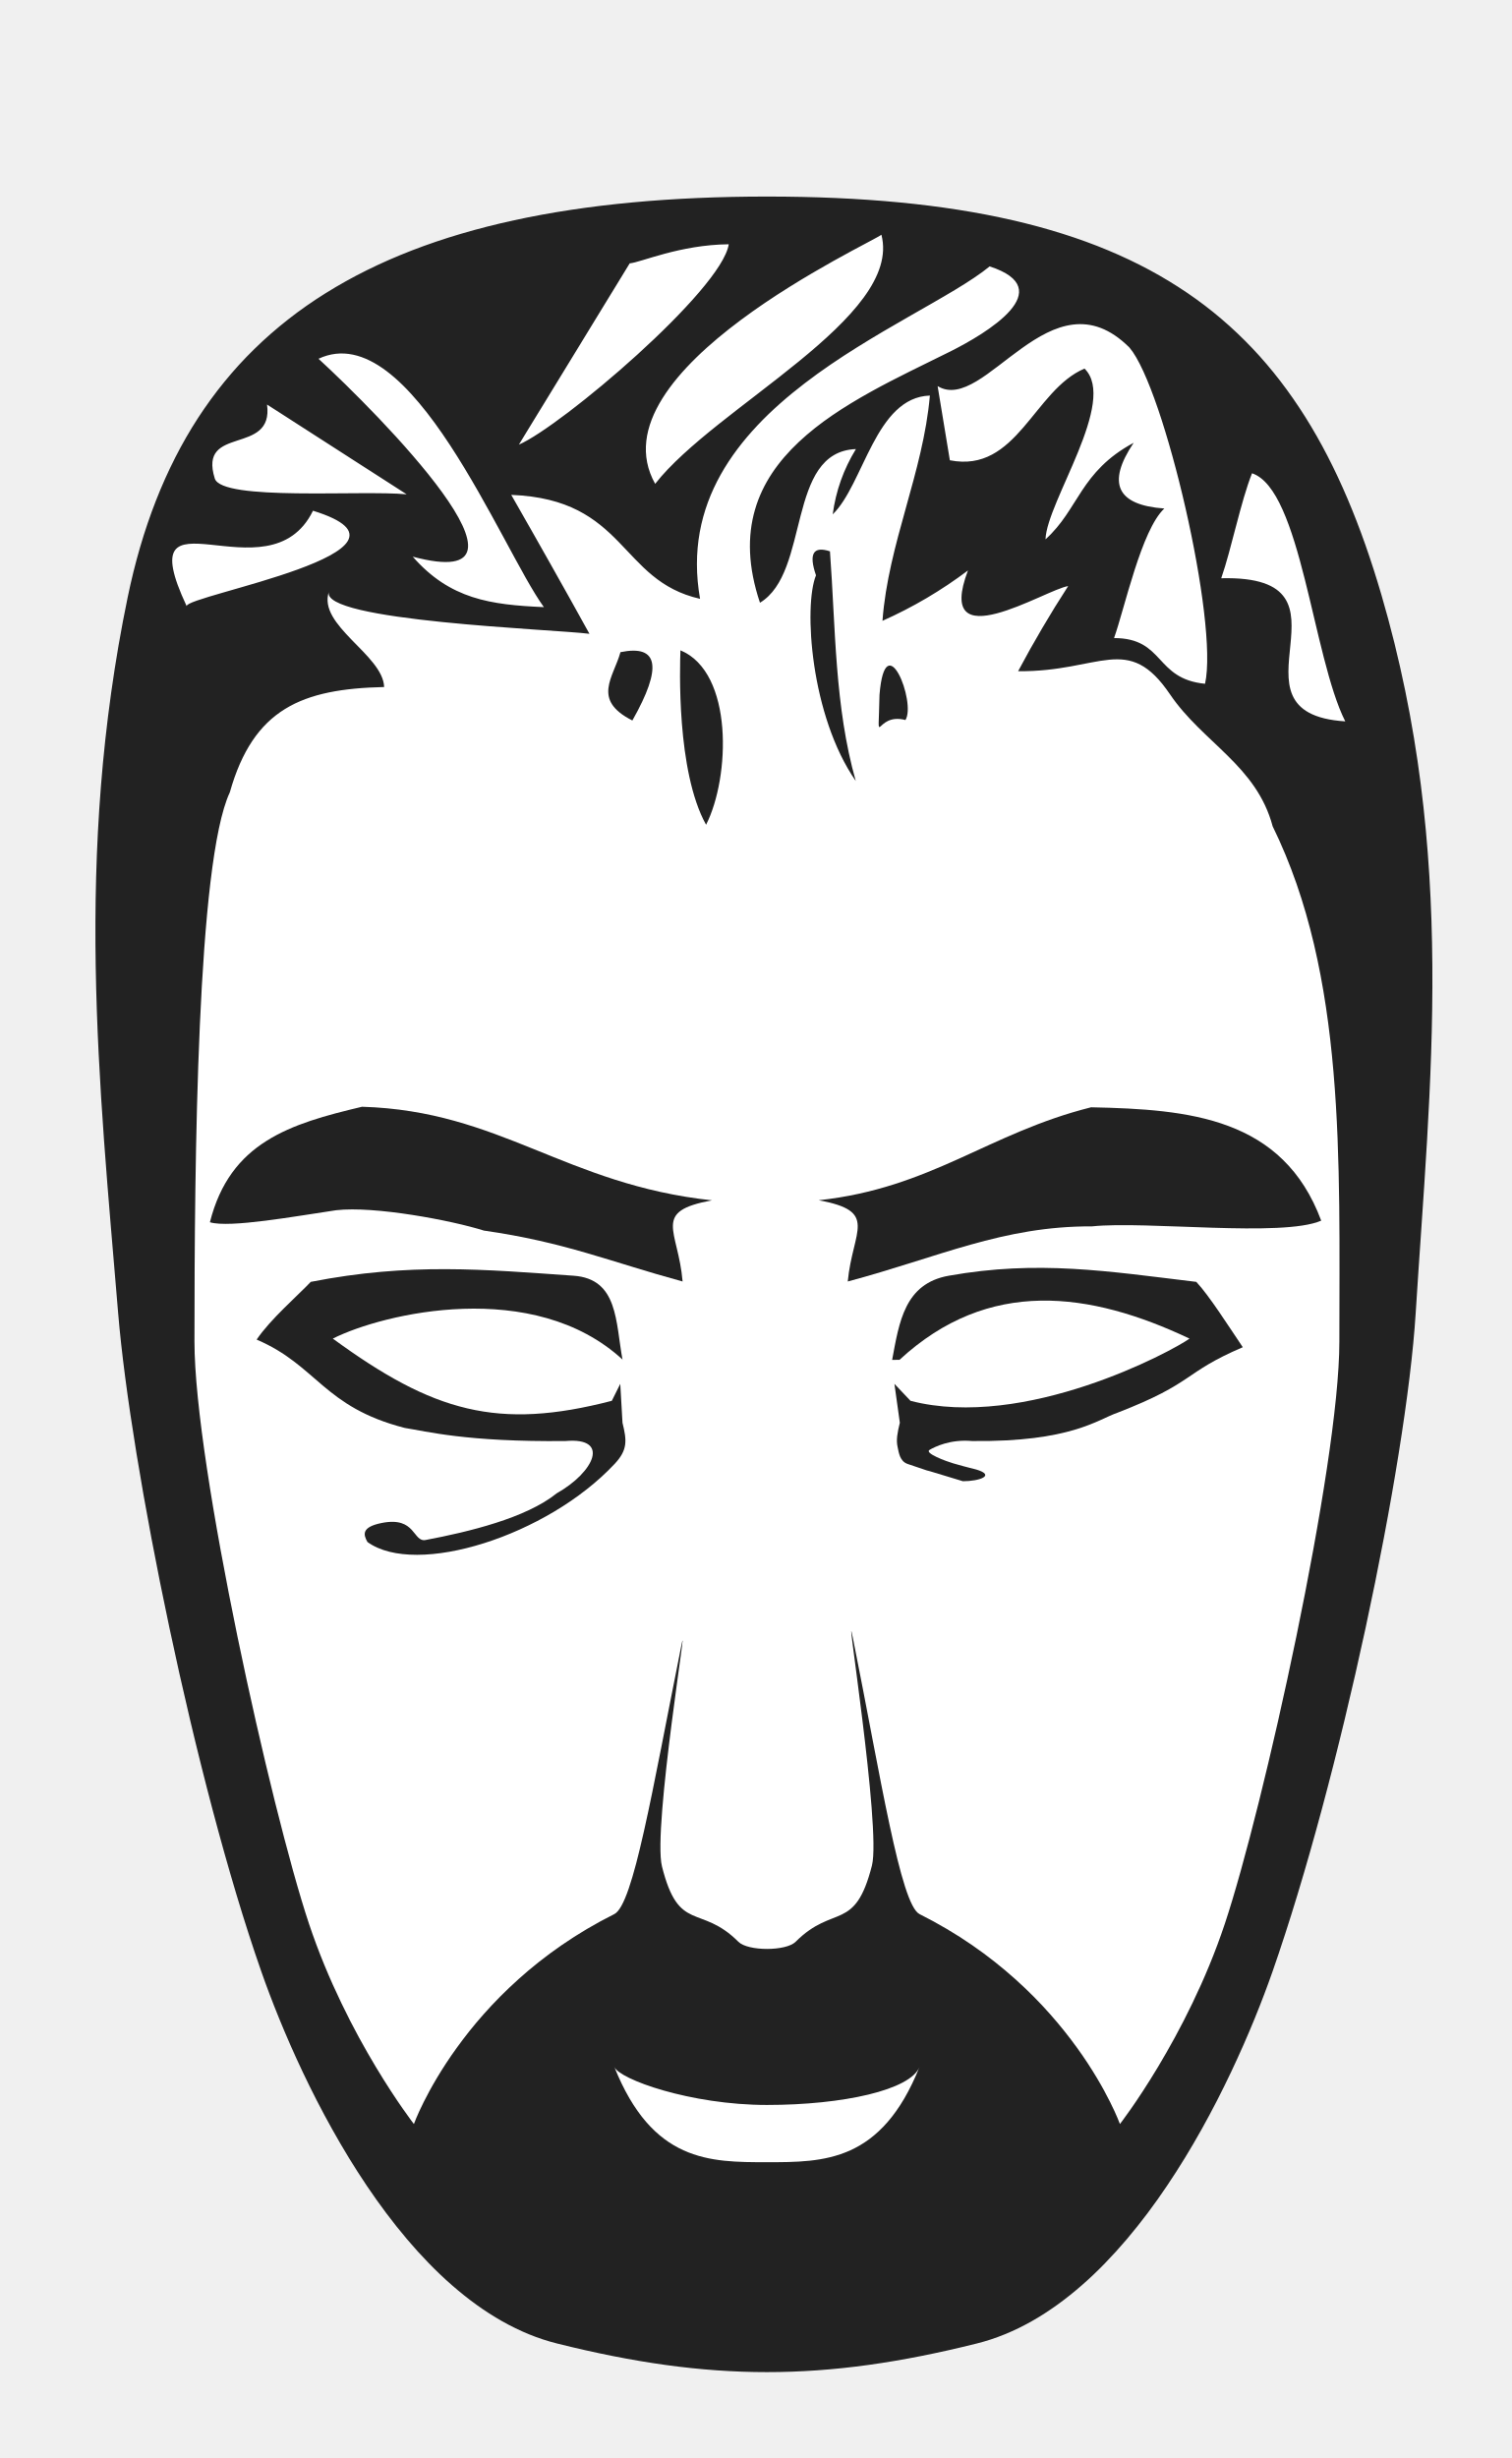
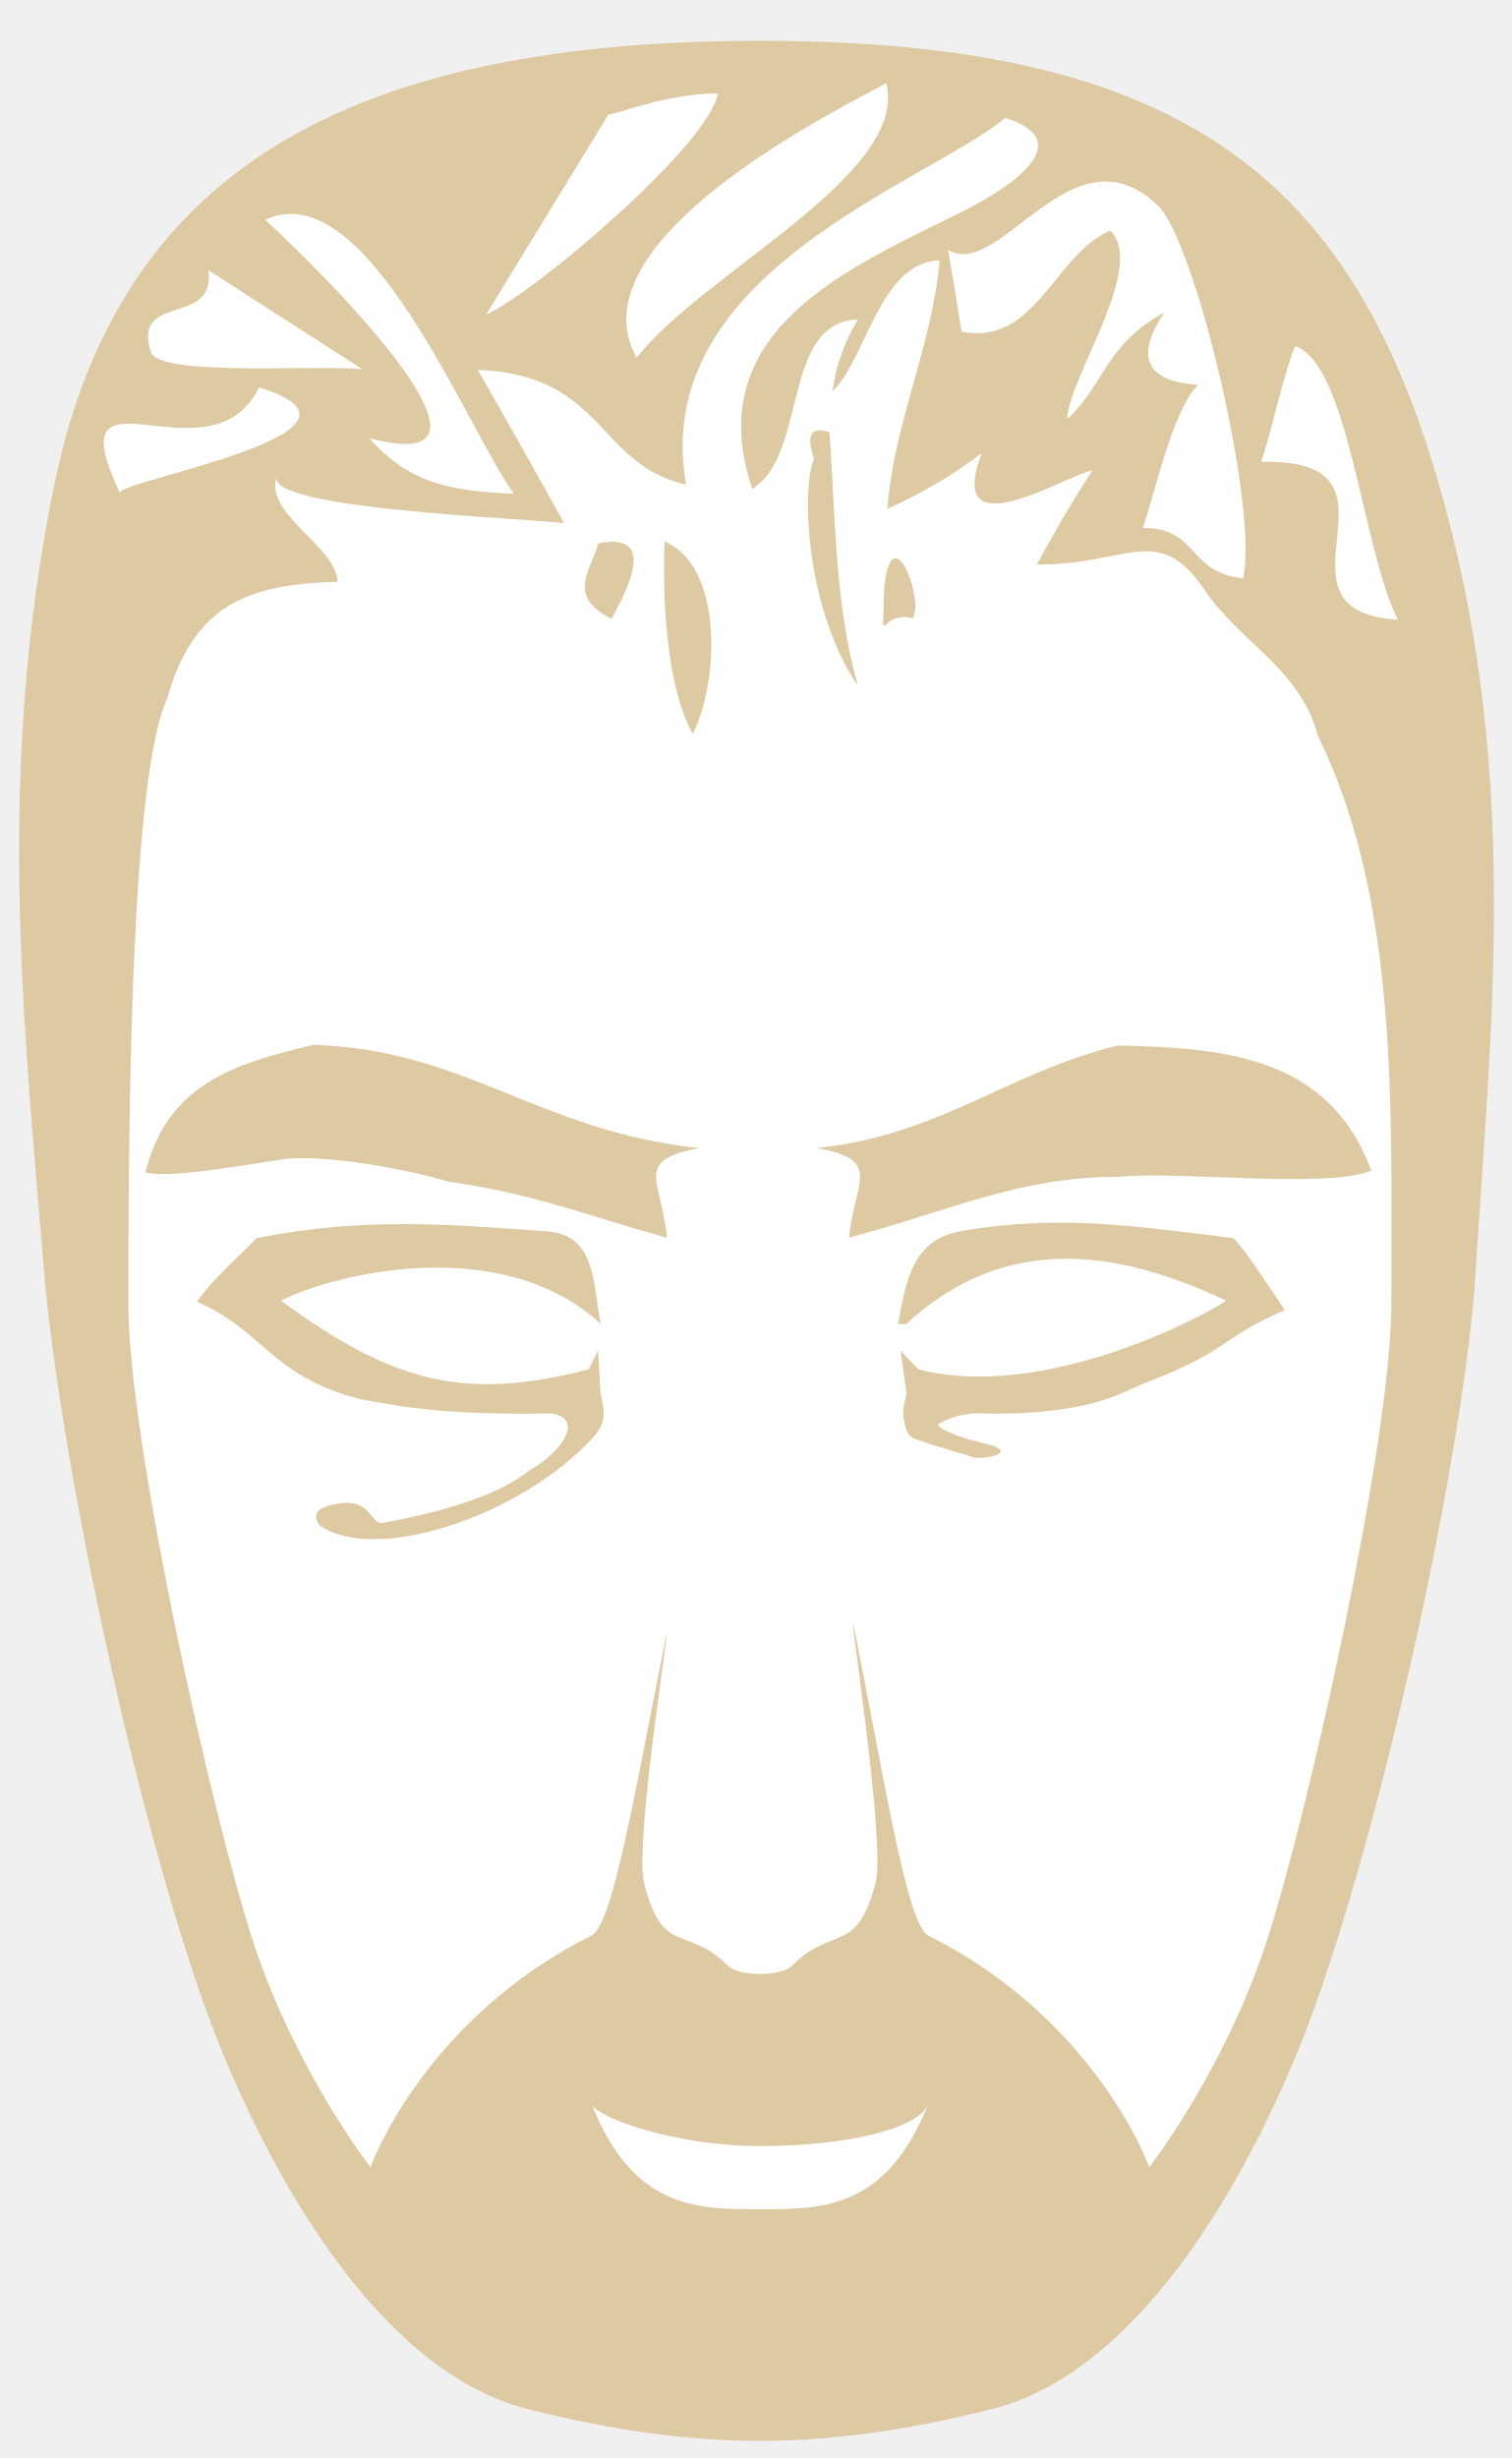
- <svg xmlns="http://www.w3.org/2000/svg" xmlns:xlink="http://www.w3.org/1999/xlink" version="1.1" x="0px" y="0px" width="198px" height="322px" viewBox="0 0 198 322" style="enable-background:new 0 0 198 322;" xml:space="preserve">
+ <svg xmlns="http://www.w3.org/2000/svg" xmlns:xlink="http://www.w3.org/1999/xlink" version="1.1" viewBox="0 0 990 1610" class="face-img face-img-svg">
  <defs>
+     <radialGradient cx="0.5" cy="0.5" r="0.5" id="svg-grdnt" gradientUnits="userSpaceOnUse">
+       <stop style="stop-color:#D5BE91;stop-opacity:1" offset="0" />
+       <stop style="stop-color:#DECAA2;stop-opacity:1" offset="1" />
+     </radialGradient>
    <style type="text/css">
- 	
- 		#backface{
- 			fill:#fff;
- 			/*stroke:#010101;stroke-width:0.094;stroke-miterlimit:10.43;*/
- 		}
- 		#face-base{
- 			fill: #222; /*#222;*/
- 		}
- 		#eye-right {
- 			-webkit-transform-style:preserve-3d;
- 		}
- 	
- 	</style>
+     
+       #backface{
+         fill: #fff;
+       }
+       #face-base {
+         fill: url('#svg-grdnt');
+       }
+     
+     </style>
  </defs>
-   <g id="backface">
-     <polygon points="20,74.5 25,59.5 32.5,49.5 58.75,34.5 85,28.25 118.75,28.25 151.25,39.5 170,59.5 180,90.75    181.25,193.25 156.25,275.75 101.25,305.75 51.25,287 23.75,212  " />
-   </g>
-   <g id="face-base">
-     <g id="face">
-       <g>
+   <g id="head" transform="matrix(5.515854,0,0,5.515854,-56.44837,-115.3015)">
+     <g id="backface">
+       <polygon points="151.25,39.5 170,59.5 180,90.75 181.25,193.25 156.25,275.75 101.25,305.75 51.25,287 23.75,212 20,74.5 25,59.5 32.5,49.5 58.75,34.5 85,28.25 118.75,28.25 " />
+     </g>
+     <g id="face-base">
+       <g id="face">
        <g>
-           <path d="M100.478,25.75c50,0,70,16.25,80.5,52.15     c9.938,33.976,6.378,64.055,4.5,94.1c-1.25,20-10,61.25-18.75,86.25     c-5.224,14.924-18.75,43.75-38.75,48.75s-35,5-55,0s-33.527-33.826-38.75-48.75     c-8.75-25-17.086-66.28-18.75-86.25c-2.5-30-5.755-59.893,1.25-93.75     C24.228,42,50.478,25.75,100.478,25.75z M85.836,63.385     C93.728,53.27,118.295,41.579,115.478,30.75     C114.204,31.82,77.546,48.566,85.836,63.385z M67.978,58.25     c5.589-2.423,26.575-20.219,27.5-26.25C89.039,32.065,83.959,34.384,82.5,34.5      M96.739,254.375c1.25,1.25,6.25,1.25,7.5,0c5-5,7.76-1.18,10-10     c1.238-4.875-3.762-36.125-2.512-29.875c3.668,18.341,6.25,35,8.75,36.25c20,10,26.25,27.5,26.25,27.5     s8.75-11.25,13.75-26.25s15-60,15-76.25c0-23.75,0.853-47.976-8.74-67.5     c-2.122-7.975-9.156-10.967-13.429-17.266c-5.556-8.192-9.094-2.949-19.921-3.055     c2.027-3.81,4.214-7.526,6.56-11.15c-2.957,0.437-17.612,9.789-13.13-2.05     c-3.482,2.626-7.216,4.826-11.2,6.6     c0.752-10.126,5.333-19.402,6.21-29.51     c-7.135,0.227-8.671,11.642-12.729,15.56c0.41-3.065,1.424-5.915,3.04-8.55     c-9.161,0.35-5.952,16.147-12.57,20.13     c-6.356-18.89,11.65-26.308,24.764-32.83     c5.051-2.512,14.509-8.247,5.327-11.23     c-9.59,7.831-42.381,18.49-37.94,43.55     c-10.625-2.393-9.657-13.037-24.74-13.62c3.462,6.041,6.878,12.107,10.25,18.2     c-4.579-0.596-35.492-1.666-34.127-5.548C41.543,81.911,50.185,85.77,50.328,90     c-10.771,0.243-17.111,2.83-20.22,13.8C25.817,112.972,25.478,152,25.478,175.75     c0,16.25,10,61.25,15,76.25s13.75,26.25,13.75,26.25s6.25-17.5,26.25-27.5c2.5-1.25,4.971-16.107,8.75-35     c1.25-6.25-3.75,23.75-2.5,28.75C88.935,253.328,91.739,249.375,96.739,254.375z M124.446,60.295     c8.79,1.736,11.001-9.199,17.64-12.01     c4.39,4.267-4.943,17.42-5.11,22.37c4.379-3.938,4.511-8.86,11.551-12.65     c-3.556,5.298-2.216,8.168,4.02,8.61c-3.011,2.782-5.207,13.106-6.59,16.97     c6.655,0.013,5.296,5.342,11.92,5.99c1.804-8.021-5.325-38.672-9.898-44.04     c-10.288-10.271-18.947,8.823-25.136,5.046 M54.076,72.925     c4.894,5.575,10.161,6.301,17.18,6.61C65.697,71.887,53.808,41.347,41.728,47     C49.45,54.083,73.146,78.003,54.076,72.925z M34.986,52.995     c0.917,6.78-9.068,2.593-6.846,9.692c0.934,2.983,19.246,1.498,25.136,2.068     L34.986,52.995z M41.006,66.905c-5.798,11.897-24.369-4.188-16.55,12.5     C24.264,77.989,58.001,72.149,41.006,66.905 M160,75.75     c19.31-0.461-0.578,17.691,16.25,18.75c-4.255-8.399-5.796-30.354-12.215-32.5     C162.537,65.757,161.356,71.863,160,75.75z M80.478,270.75c5,12.5,12.5,12.5,20,12.5s15,0,20-12.5     c-1.175,3.032-10,5-20,5S81.088,272.38,80.478,270.75z" />
+           <g>
+             <path d="m 100.478,25.75 c 50,0 70,16.25 80.5,52.15 9.938,33.976 6.378,64.055 4.5,94.1 -1.25,20 -10,61.25 -18.75,86.25 -5.224,14.924 -18.75,43.75 -38.75,48.75 -20,5 -35,5 -55,0 -20,-5 -33.527,-33.826 -38.75,-48.75 -8.75,-25 -17.086,-66.28 -18.75,-86.25 -2.5,-30 -5.755,-59.893 1.25,-93.75 7.5,-36.25 33.75,-52.5 83.75,-52.5 z M 85.836,63.385 C 93.728,53.27 118.295,41.579 115.478,30.75 114.204,31.82 77.546,48.566 85.836,63.385 z M 67.978,58.25 C 73.566,55.827 94.553,38.031 95.478,32 89.039,32.065 83.959,34.384 82.5,34.5 m 14.239,219.875 c 1.25,1.25 6.25,1.25 7.5,0 5,-5 7.76,-1.18 10,-10 1.238,-4.875 -3.762,-36.125 -2.512,-29.875 3.668,18.341 6.25,35 8.75,36.25 20,10 26.25,27.5 26.25,27.5 0,0 8.75,-11.25 13.75,-26.25 5,-15 15,-60 15,-76.25 0,-23.75 0.853,-47.976 -8.74,-67.5 -2.122,-7.975 -9.156,-10.967 -13.429,-17.266 -5.556,-8.192 -9.094,-2.949 -19.921,-3.055 2.027,-3.81 4.214,-7.526 6.56,-11.15 -2.957,0.437 -17.612,9.789 -13.13,-2.05 -3.482,2.626 -7.216,4.826 -11.2,6.6 0.752,-10.126 5.333,-19.402 6.21,-29.51 -7.135,0.227 -8.671,11.642 -12.729,15.56 0.41,-3.065 1.424,-5.915 3.04,-8.55 -9.161,0.35 -5.952,16.147 -12.57,20.13 -6.356,-18.89 11.65,-26.308 24.764,-32.83 5.051,-2.512 14.509,-8.247 5.327,-11.23 -9.59,7.831 -42.381,18.49 -37.94,43.55 -10.625,-2.393 -9.657,-13.037 -24.74,-13.62 3.462,6.041 6.878,12.107 10.25,18.2 C 72.648,82.434 41.735,81.364 43.101,77.482 41.543,81.911 50.185,85.77 50.328,90 39.556,90.243 33.216,92.83 30.107,103.8 25.817,112.972 25.478,152 25.478,175.75 c 0,16.25 10,61.25 15,76.25 5,15 13.75,26.25 13.75,26.25 0,0 6.25,-17.5 26.25,-27.5 2.5,-1.25 4.971,-16.107 8.75,-35 1.25,-6.25 -3.75,23.75 -2.5,28.75 2.207,8.828 5.012,4.875 10.012,9.875 z M 124.446,60.295 c 8.79,1.736 11.001,-9.199 17.64,-12.01 4.39,4.267 -4.943,17.42 -5.11,22.37 4.379,-3.938 4.511,-8.86 11.551,-12.65 -3.556,5.298 -2.216,8.168 4.02,8.61 -3.011,2.782 -5.207,13.106 -6.59,16.97 6.655,0.013 5.296,5.342 11.92,5.99 1.804,-8.021 -5.325,-38.672 -9.898,-44.04 C 137.689,35.264 129.03,54.358 122.842,50.581 M 54.076,72.925 c 4.894,5.575 10.161,6.301 17.18,6.61 C 65.697,71.887 53.808,41.347 41.728,47 49.45,54.083 73.146,78.003 54.076,72.925 z M 34.986,52.995 c 0.917,6.78 -9.068,2.593 -6.846,9.692 0.934,2.983 19.246,1.498 25.136,2.068 L 34.986,52.995 z m 6.02,13.91 c -5.798,11.897 -24.369,-4.188 -16.55,12.5 -0.192,-1.416 33.545,-7.256 16.55,-12.5 M 160,75.75 C 179.31,75.289 159.422,93.441 176.25,94.5 171.995,86.101 170.454,64.146 164.035,62 162.537,65.757 161.356,71.863 160,75.75 z m -79.522,195 c 5,12.5 12.5,12.5 20,12.5 7.5,0 15,0 20,-12.5 -1.175,3.032 -10,5 -20,5 -10,0 -19.39,-3.37 -20,-5 z" />
+           </g>
+           <path d="m 106.908,75.365 c -0.976,-2.817 -0.365,-3.864 1.83,-3.14 0.745,10.05 0.6,20.298 3.38,30.09 -5.916,-8.512 -6.862,-22.915 -5.21,-26.95 z" />
+           <path d="m 81.288,85.435 c 5.008,-1.024 5.528,1.959 1.56,8.95 -5.367,-2.707 -2.46,-5.659 -1.56,-8.95 0.927,-0.02 -0.29,1.06 0,0 z" />
+           <path d="m 89.148,85.195 c 6.979,2.884 6.521,16.619 3.36,22.85 -3.909,-7.018 -3.43,-20.79 -3.36,-22.85 z" />
+           <path d="m 118.628,94.325 c -4.105,-1.093 -3.547,4.486 -3.399,-3.31 0.76,-9.324 4.839,1.03 3.399,3.31 z" />
        </g>
-         <path d="M106.908,75.365c-0.976-2.817-0.365-3.864,1.83-3.14    c0.745,10.05,0.6,20.298,3.38,30.09    C106.202,93.803,105.256,79.4,106.908,75.365z" />
-         <path d="M81.288,85.435c5.008-1.024,5.528,1.959,1.56,8.95    C77.481,91.678,80.388,88.726,81.288,85.435    C82.215,85.415,80.998,86.495,81.288,85.435z" />
-         <path d="M89.148,85.195c6.979,2.884,6.521,16.619,3.36,22.85    C88.599,101.027,89.078,87.255,89.148,85.195z" />
-         <path d="M118.628,94.325c-4.105-1.093-3.547,4.486-3.399-3.31    C115.988,81.691,120.067,92.045,118.628,94.325z" />
      </g>
-     </g>
-     <g id="eyebrow-right">
-       <path d="M142.948,145.055c12.896,0.267,25.124,1.355,30.15,14.85   c-5.127,2.218-22.87,0.005-30.041,0.75c-11.659-0.055-20.093,4.052-31.989,7.22   c0.645-6.762,4.104-9.195-3.811-10.64   C122.031,155.636,129.415,148.46,142.948,145.055z" />
-     </g>
-     <g id="eyebrow-left">
-       <path d="M47.43,144.985c18.164,0.538,26.64,10.203,45.86,12.26   c-7.966,1.454-4.424,3.82-3.86,10.63c-9.593-2.613-15.388-5.146-26.035-6.667   c-4.233-1.343-14.365-3.25-19.365-2.667c-5.228,0.77-13.963,2.361-16.53,1.574   C30.149,149.627,37.977,147.229,47.43,144.985z" />
-     </g>
-     <g id="eye-right">
-       <g>
-         <path id="eye-right-path" d="M116.884,178.152 M116.884,178.152    c0.923-4.969,1.628-10.004,7.419-11.033c11.686-2.077,20.798-0.592,32.431,0.807    c1.648,1.754,4.293,5.891,6.09,8.561c-7.951,3.408-6.164,4.598-16.396,8.574    c-2.638,0.905-6.1,3.854-19.074,3.715c-2.871-0.256-4.856,0.754-5.562,1.154    c-0.741,0.421,2.171,1.503,3.104,1.773c1.997,0.58,2.609,0.687,3,0.803    c2.603,0.774,0.427,1.536-1.739,1.536c-9.482-2.913-0.683-0.074-7.22-2.253    c-1.072-0.357-1.178-1.521-1.34-2.244c-0.204-0.908-0.024-1.859,0.295-3.164    l-0.709-5.096l2.108,2.223c14.939,3.887,34.283-6.492,36.553-8.152    c-13.051-6.172-26.32-8.008-37.99,2.779" />
+       <g id="eyebrow-right">
+         <path d="m 142.948,145.055 c 12.896,0.267 25.124,1.355 30.15,14.85 -5.127,2.218 -22.87,0.005 -30.041,0.75 -11.659,-0.055 -20.093,4.052 -31.989,7.22 0.645,-6.762 4.104,-9.195 -3.811,-10.64 14.773,-1.599 22.157,-8.775 35.69,-12.18 z" />
      </g>
-     </g>
-     <g id="eye-left">
-       <g>
-         <path id="eye-left-path" d="M81.562,178.151 M81.593,178.135    c-11.67-10.788-31.407-6.093-37.99-2.779    c13.155,9.62,21.613,12.039,36.553,8.151l1.108-2.222l0.291,5.096    c0.573,2.344,0.697,3.547-1.045,5.407c-8.824,9.421-25.99,14.837-32.367,10.217    c-0.561-0.984-0.79-1.963,1.873-2.494c4.49-0.896,4.053,2.548,5.747,2.229    c5.632-1.06,13.158-2.872,17.173-6.114c4.943-2.793,7.042-7.375,1.157-6.85    C61.118,188.914,55.853,187.5,53.02,187.06    c-10.667-2.747-11.446-8.166-19.396-11.574c1.797-2.67,5.441-5.806,7.09-7.561    c12.974-2.55,22.777-1.618,34.43-0.806c5.867,0.409,5.496,6.064,6.419,11.032" />
+       <g id="eyebrow-left">
+         <path d="m 47.43,144.985 c 18.164,0.538 26.64,10.203 45.86,12.26 -7.966,1.454 -4.424,3.82 -3.86,10.63 -9.593,-2.613 -15.388,-5.146 -26.035,-6.667 -4.233,-1.343 -14.365,-3.25 -19.365,-2.667 -5.228,0.77 -13.963,2.361 -16.53,1.574 2.649,-10.488 10.477,-12.886 19.93,-15.13 z" />
+       </g>
+       <g id="eye-right">
+         <g>
+           <path d="m 116.884,178.152 m 0,0 c 0.923,-4.969 1.628,-10.004 7.419,-11.033 11.686,-2.077 20.798,-0.592 32.431,0.807 1.648,1.754 4.293,5.891 6.09,8.561 -7.951,3.408 -6.164,4.598 -16.396,8.574 -2.638,0.905 -6.1,3.854 -19.074,3.715 -2.871,-0.256 -4.856,0.754 -5.562,1.154 -0.741,0.421 2.171,1.503 3.104,1.773 1.997,0.58 2.609,0.687 3,0.803 2.603,0.774 0.427,1.536 -1.739,1.536 -9.482,-2.913 -0.683,-0.074 -7.22,-2.253 -1.072,-0.357 -1.178,-1.521 -1.34,-2.244 -0.204,-0.908 -0.024,-1.859 0.295,-3.164 l -0.709,-5.096 2.108,2.223 c 14.939,3.887 34.283,-6.492 36.553,-8.152 -13.051,-6.172 -26.32,-8.008 -37.99,2.779" id="eye-right-path" />
+         </g>
+       </g>
+       <g id="eye-left">
+         <g>
+           <path d="m 81.562,178.151 m 0.031,-0.017 c -11.67,-10.788 -31.407,-6.093 -37.99,-2.779 13.155,9.62 21.613,12.039 36.553,8.151 l 1.108,-2.222 0.291,5.096 c 0.573,2.344 0.697,3.547 -1.045,5.407 -8.824,9.421 -25.99,14.837 -32.367,10.217 -0.561,-0.984 -0.79,-1.963 1.873,-2.494 4.49,-0.896 4.053,2.548 5.747,2.229 5.632,-1.06 13.158,-2.872 17.173,-6.114 4.943,-2.793 7.042,-7.375 1.157,-6.85 C 61.118,188.914 55.853,187.5 53.02,187.06 42.353,184.312 41.573,178.894 33.623,175.485 c 1.797,-2.67 5.441,-5.806 7.09,-7.561 12.974,-2.55 22.777,-1.618 34.43,-0.806 5.867,0.409 5.496,6.064 6.419,11.032" id="eye-left-path" />
+         </g>
      </g>
    </g>
  </g>
-   <animate xlink:href="#eye-right-path" attributeName="d" attributeType="XML" calcMode="spline" values="M116.884,178.152 M116.884,178.152    c0.923-4.969,1.628-10.004,7.419-11.033c11.686-2.077,20.798-0.592,32.431,0.807    c1.648,1.754,4.293,5.891,6.09,8.561c-7.951,3.408-6.164,4.598-16.396,8.574    c-2.638,0.905-6.1,3.854-19.074,3.715c-2.871-0.256-4.856,0.754-5.562,1.154    c-0.741,0.421,2.171,1.503,3.104,1.773c1.997,0.58,2.609,0.687,3,0.803    c2.603,0.774,0.427,1.536-1.739,1.536c-9.482-2.913-0.683-0.074-7.22-2.253    c-1.072-0.357-1.178-1.521-1.34-2.244c-0.204-0.908-0.024-1.859,0.295-3.164    l-0.709-5.096l2.108,2.223c14.939,3.887,34.283-6.492,36.553-8.152    c-13.051-6.172-26.32-8.008-37.99,2.779;           M116.884,178.152 M116.884,178.152    c0.923-4.969,1.628-10.004,7.419-11.033c11.686-2.078,20.798-0.592,32.431,0.807    c1.648,1.754,4.293,5.891,6.09,8.561c-7.951,3.408-6.164,4.598-16.396,8.574    c-2.638,0.904-6.1,3.854-19.074,3.715c-2.871-0.256-4.856,0.754-5.562,1.154    c-0.741,0.42,2.171,1.502,3.104,1.773c1.997,0.58,2.609,0.686,3,0.803    c2.603,0.773,0.427,1.535-1.739,1.535c-9.482-2.912-0.683-0.074-7.22-2.252    c-1.072-0.357-1.178-1.521-1.34-2.244c-0.204-0.908-0.024-1.859,0.295-3.164    l-0.709-5.096l2.108,2.223C105.75,167.875,153.102,175.984,155.843,175.355    C140.5,178.875,135.08,185.083,117.853,178.135;           M116.884,178.152 M116.884,178.152    c0.923-4.969,1.628-10.004,7.419-11.033c11.686-2.078,20.798-0.592,32.431,0.807    c1.648,1.754,4.293,5.891,6.09,8.561c-7.951,3.408-6.164,4.598-16.396,8.574    c-2.638,0.904-6.1,3.854-19.074,3.715c-2.871-0.256-4.856,0.754-5.562,1.154    c-0.741,0.42,2.171,1.502,3.104,1.773c1.997,0.58,2.609,0.686,3,0.803    c2.603,0.773,0.427,1.535-1.739,1.535c-9.482-2.912-0.683-0.074-7.22-2.252    c-1.072-0.357-1.178-1.521-1.34-2.244c-0.204-0.908-0.024-1.859,0.295-3.164    l-0.709-5.096l2.108,2.223C105.75,167.875,153.102,175.984,155.843,175.355    C140.5,178.875,135.08,185.083,117.853,178.135;           M116.884,178.152 M116.884,178.152    c0.923-4.969,1.628-10.004,7.419-11.033c11.686-2.077,20.798-0.592,32.431,0.807    c1.648,1.754,4.293,5.891,6.09,8.561c-7.951,3.408-6.164,4.598-16.396,8.574    c-2.638,0.905-6.1,3.854-19.074,3.715c-2.871-0.256-4.856,0.754-5.562,1.154    c-0.741,0.421,2.171,1.503,3.104,1.773c1.997,0.58,2.609,0.687,3,0.803    c2.603,0.774,0.427,1.536-1.739,1.536c-9.482-2.913-0.683-0.074-7.22-2.253    c-1.072-0.357-1.178-1.521-1.34-2.244c-0.204-0.908-0.024-1.859,0.295-3.164    l-0.709-5.096l2.108,2.223c14.939,3.887,34.283-6.492,36.553-8.152    c-13.051-6.172-26.32-8.008-37.99,2.779;           M116.884,178.152 M116.884,178.152    c0.923-4.969,1.628-10.004,7.419-11.033c11.686-2.077,20.798-0.592,32.431,0.807    c1.648,1.754,4.293,5.891,6.09,8.561c-7.951,3.408-6.164,4.598-16.396,8.574    c-2.638,0.905-6.1,3.854-19.074,3.715c-2.871-0.256-4.856,0.754-5.562,1.154    c-0.741,0.421,2.171,1.503,3.104,1.773c1.997,0.58,2.609,0.687,3,0.803    c2.603,0.774,0.427,1.536-1.739,1.536c-9.482-2.913-0.683-0.074-7.22-2.253    c-1.072-0.357-1.178-1.521-1.34-2.244c-0.204-0.908-0.024-1.859,0.295-3.164    l-0.709-5.096l2.108,2.223c14.939,3.887,34.283-6.492,36.553-8.152    c-13.051-6.172-26.32-8.008-37.99,2.779;           M116.884,178.152 M116.884,178.152    c0.923-4.969,1.628-10.004,7.419-11.033c11.686-2.078,20.798-0.592,32.431,0.807    c1.648,1.754,4.293,5.891,6.09,8.561c-7.951,3.408-6.164,4.598-16.396,8.574    c-2.638,0.904-6.1,3.854-19.074,3.715c-2.871-0.256-4.856,0.754-5.562,1.154    c-0.741,0.42,2.171,1.502,3.104,1.773c1.997,0.58,2.609,0.686,3,0.803    c2.603,0.773,0.427,1.535-1.739,1.535c-9.482-2.912-0.683-0.074-7.22-2.252    c-1.072-0.357-1.178-1.521-1.34-2.244c-0.204-0.908-0.024-1.859,0.295-3.164    l-0.709-5.096l2.108,2.223C105.75,167.875,153.102,175.984,155.843,175.355    C140.5,178.875,135.08,185.083,117.853,178.135;           M116.884,178.152 M116.884,178.152    c0.923-4.969,1.628-10.004,7.419-11.033c11.686-2.078,20.798-0.592,32.431,0.807    c1.648,1.754,4.293,5.891,6.09,8.561c-7.951,3.408-6.164,4.598-16.396,8.574    c-2.638,0.904-6.1,3.854-19.074,3.715c-2.871-0.256-4.856,0.754-5.562,1.154    c-0.741,0.42,2.171,1.502,3.104,1.773c1.997,0.58,2.609,0.686,3,0.803    c2.603,0.773,0.427,1.535-1.739,1.535c-9.482-2.912-0.683-0.074-7.22-2.252    c-1.072-0.357-1.178-1.521-1.34-2.244c-0.204-0.908-0.024-1.859,0.295-3.164    l-0.709-5.096l2.108,2.223C105.75,167.875,153.102,175.984,155.843,175.355    C140.5,178.875,135.08,185.083,117.853,178.135;           M116.884,178.152 M116.884,178.152    c0.923-4.969,1.628-10.004,7.419-11.033c11.686-2.077,20.798-0.592,32.431,0.807    c1.648,1.754,4.293,5.891,6.09,8.561c-7.951,3.408-6.164,4.598-16.396,8.574    c-2.638,0.905-6.1,3.854-19.074,3.715c-2.871-0.256-4.856,0.754-5.562,1.154    c-0.741,0.421,2.171,1.503,3.104,1.773c1.997,0.58,2.609,0.687,3,0.803    c2.603,0.774,0.427,1.536-1.739,1.536c-9.482-2.913-0.683-0.074-7.22-2.253    c-1.072-0.357-1.178-1.521-1.34-2.244c-0.204-0.908-0.024-1.859,0.295-3.164    l-0.709-5.096l2.108,2.223c14.939,3.887,34.283-6.492,36.553-8.152    c-13.051-6.172-26.32-8.008-37.99,2.779;           M116.884,178.152 M116.884,178.152    c0.923-4.969,1.628-10.004,7.419-11.033c11.686-2.077,20.798-0.592,32.431,0.807    c1.648,1.754,4.293,5.891,6.09,8.561c-7.951,3.408-6.164,4.598-16.396,8.574    c-2.638,0.905-6.1,3.854-19.074,3.715c-2.871-0.256-4.856,0.754-5.562,1.154    c-0.741,0.421,2.171,1.503,3.104,1.773c1.997,0.58,2.609,0.687,3,0.803    c2.603,0.774,0.427,1.536-1.739,1.536c-9.482-2.913-0.683-0.074-7.22-2.253    c-1.072-0.357-1.178-1.521-1.34-2.244c-0.204-0.908-0.024-1.859,0.295-3.164    l-0.709-5.096l2.108,2.223c14.939,3.887,34.283-6.492,36.553-8.152    c-13.051-6.172-26.32-8.008-37.99,2.779" dur="18s" keyTimes="0; .010; .019; .025; .35; .359; .365; .375; 1" keySplines="0 0.35 0.65 1; 0 1 1 1; 0 1 1 1; 0 1 1 1; 0 1 1 1; 0 1 1 1; 0 1 1 1; 0 1 1 1" fill="freeze" repeatCount="indefinite" />
-   <animate xlink:href="#eye-left-path" attributeName="d" attributeType="XML" calcMode="spline" values="M81.562,178.151 M81.593,178.135    c-11.67-10.788-31.407-6.093-37.99-2.779    c13.155,9.62,21.613,12.039,36.553,8.151l1.108-2.222l0.291,5.096    c0.573,2.344,0.697,3.547-1.045,5.407c-8.824,9.421-25.99,14.837-32.367,10.217    c-0.561-0.984-0.79-1.963,1.873-2.494c4.49-0.896,4.053,2.548,5.747,2.229    c5.632-1.06,13.158-2.872,17.173-6.114c4.943-2.793,7.042-7.375,1.157-6.85    C61.118,188.914,55.853,187.5,53.02,187.06    c-10.667-2.747-11.446-8.166-19.396-11.574c1.797-2.67,5.441-5.806,7.09-7.561    c12.974-2.55,22.777-1.618,34.43-0.806c5.867,0.409,5.496,6.064,6.419,11.032;    M81.562,178.151 M81.594,178.135    c-14.089,8.032-31.255,0.699-37.991-2.779C58.422,179.75,88.172,166.261,80.156,183.507    l1.107-2.222l0.291,5.096c0.574,2.344,0.697,3.547-1.045,5.407    c-8.823,9.421-25.99,14.837-32.367,10.217c-0.561-0.984-0.79-1.963,1.873-2.494    c4.49-0.896,4.053,2.548,5.747,2.229c5.632-1.06,13.158-2.872,17.173-6.114    c4.942-2.793,7.042-7.375,1.157-6.85C61.118,188.914,55.853,187.5,53.02,187.06    c-10.667-2.747-11.446-8.166-19.396-11.574c1.797-2.67,5.441-5.806,7.09-7.561    c12.974-2.55,22.777-1.618,34.43-0.806c5.867,0.409,5.496,6.064,6.419,11.032;    M81.562,178.151 M81.594,178.135    c-14.089,8.032-31.255,0.699-37.991-2.779C58.422,179.75,88.172,166.261,80.156,183.507    l1.107-2.222l0.291,5.096c0.574,2.344,0.697,3.547-1.045,5.407    c-8.823,9.421-25.99,14.837-32.367,10.217c-0.561-0.984-0.79-1.963,1.873-2.494    c4.49-0.896,4.053,2.548,5.747,2.229c5.632-1.06,13.158-2.872,17.173-6.114    c4.942-2.793,7.042-7.375,1.157-6.85C61.118,188.914,55.853,187.5,53.02,187.06    c-10.667-2.747-11.446-8.166-19.396-11.574c1.797-2.67,5.441-5.806,7.09-7.561    c12.974-2.55,22.777-1.618,34.43-0.806c5.867,0.409,5.496,6.064,6.419,11.032;    M81.562,178.151 M81.593,178.135    c-11.67-10.788-31.407-6.093-37.99-2.779    c13.155,9.62,21.613,12.039,36.553,8.151l1.108-2.222l0.291,5.096    c0.573,2.344,0.697,3.547-1.045,5.407c-8.824,9.421-25.99,14.837-32.367,10.217    c-0.561-0.984-0.79-1.963,1.873-2.494c4.49-0.896,4.053,2.548,5.747,2.229    c5.632-1.06,13.158-2.872,17.173-6.114c4.943-2.793,7.042-7.375,1.157-6.85    C61.118,188.914,55.853,187.5,53.02,187.06    c-10.667-2.747-11.446-8.166-19.396-11.574c1.797-2.67,5.441-5.806,7.09-7.561    c12.974-2.55,22.777-1.618,34.43-0.806c5.867,0.409,5.496,6.064,6.419,11.032;    M81.562,178.151 M81.593,178.135    c-11.67-10.788-31.407-6.093-37.99-2.779    c13.155,9.62,21.613,12.039,36.553,8.151l1.108-2.222l0.291,5.096    c0.573,2.344,0.697,3.547-1.045,5.407c-8.824,9.421-25.99,14.837-32.367,10.217    c-0.561-0.984-0.79-1.963,1.873-2.494c4.49-0.896,4.053,2.548,5.747,2.229    c5.632-1.06,13.158-2.872,17.173-6.114c4.943-2.793,7.042-7.375,1.157-6.85    C61.118,188.914,55.853,187.5,53.02,187.06    c-10.667-2.747-11.446-8.166-19.396-11.574c1.797-2.67,5.441-5.806,7.09-7.561    c12.974-2.55,22.777-1.618,34.43-0.806c5.867,0.409,5.496,6.064,6.419,11.032 " dur="18s" keyTimes="0; .01; .019; .025; 1" keySplines="0 0.35 0.65 1; 0 1 1 1; 0 1 1 1; 0 1 1 1" fill="freeze" repeatCount="indefinite" />
+   <animate id="animate3405" repeatCount="indefinite" fill="freeze" keySplines="0 0.35 0.65 1; 0 1 1 1; 0 1 1 1; 0 1 1 1; 0 1 1 1; 0 1 1 1; 0 1 1 1; 0 1 1 1" keyTimes="0; .010; .019; .025; .35; .359; .365; .375; 1" dur="18s" values="M116.884,178.152 M116.884,178.152    c0.923-4.969,1.628-10.004,7.419-11.033c11.686-2.077,20.798-0.592,32.431,0.807    c1.648,1.754,4.293,5.891,6.09,8.561c-7.951,3.408-6.164,4.598-16.396,8.574    c-2.638,0.905-6.1,3.854-19.074,3.715c-2.871-0.256-4.856,0.754-5.562,1.154    c-0.741,0.421,2.171,1.503,3.104,1.773c1.997,0.58,2.609,0.687,3,0.803    c2.603,0.774,0.427,1.536-1.739,1.536c-9.482-2.913-0.683-0.074-7.22-2.253    c-1.072-0.357-1.178-1.521-1.34-2.244c-0.204-0.908-0.024-1.859,0.295-3.164    l-0.709-5.096l2.108,2.223c14.939,3.887,34.283-6.492,36.553-8.152    c-13.051-6.172-26.32-8.008-37.99,2.779;           M116.884,178.152 M116.884,178.152    c0.923-4.969,1.628-10.004,7.419-11.033c11.686-2.078,20.798-0.592,32.431,0.807    c1.648,1.754,4.293,5.891,6.09,8.561c-7.951,3.408-6.164,4.598-16.396,8.574    c-2.638,0.904-6.1,3.854-19.074,3.715c-2.871-0.256-4.856,0.754-5.562,1.154    c-0.741,0.42,2.171,1.502,3.104,1.773c1.997,0.58,2.609,0.686,3,0.803    c2.603,0.773,0.427,1.535-1.739,1.535c-9.482-2.912-0.683-0.074-7.22-2.252    c-1.072-0.357-1.178-1.521-1.34-2.244c-0.204-0.908-0.024-1.859,0.295-3.164    l-0.709-5.096l2.108,2.223C105.75,167.875,153.102,175.984,155.843,175.355    C140.5,178.875,135.08,185.083,117.853,178.135;           M116.884,178.152 M116.884,178.152    c0.923-4.969,1.628-10.004,7.419-11.033c11.686-2.078,20.798-0.592,32.431,0.807    c1.648,1.754,4.293,5.891,6.09,8.561c-7.951,3.408-6.164,4.598-16.396,8.574    c-2.638,0.904-6.1,3.854-19.074,3.715c-2.871-0.256-4.856,0.754-5.562,1.154    c-0.741,0.42,2.171,1.502,3.104,1.773c1.997,0.58,2.609,0.686,3,0.803    c2.603,0.773,0.427,1.535-1.739,1.535c-9.482-2.912-0.683-0.074-7.22-2.252    c-1.072-0.357-1.178-1.521-1.34-2.244c-0.204-0.908-0.024-1.859,0.295-3.164    l-0.709-5.096l2.108,2.223C105.75,167.875,153.102,175.984,155.843,175.355    C140.5,178.875,135.08,185.083,117.853,178.135;           M116.884,178.152 M116.884,178.152    c0.923-4.969,1.628-10.004,7.419-11.033c11.686-2.077,20.798-0.592,32.431,0.807    c1.648,1.754,4.293,5.891,6.09,8.561c-7.951,3.408-6.164,4.598-16.396,8.574    c-2.638,0.905-6.1,3.854-19.074,3.715c-2.871-0.256-4.856,0.754-5.562,1.154    c-0.741,0.421,2.171,1.503,3.104,1.773c1.997,0.58,2.609,0.687,3,0.803    c2.603,0.774,0.427,1.536-1.739,1.536c-9.482-2.913-0.683-0.074-7.22-2.253    c-1.072-0.357-1.178-1.521-1.34-2.244c-0.204-0.908-0.024-1.859,0.295-3.164    l-0.709-5.096l2.108,2.223c14.939,3.887,34.283-6.492,36.553-8.152    c-13.051-6.172-26.32-8.008-37.99,2.779;           M116.884,178.152 M116.884,178.152    c0.923-4.969,1.628-10.004,7.419-11.033c11.686-2.077,20.798-0.592,32.431,0.807    c1.648,1.754,4.293,5.891,6.09,8.561c-7.951,3.408-6.164,4.598-16.396,8.574    c-2.638,0.905-6.1,3.854-19.074,3.715c-2.871-0.256-4.856,0.754-5.562,1.154    c-0.741,0.421,2.171,1.503,3.104,1.773c1.997,0.58,2.609,0.687,3,0.803    c2.603,0.774,0.427,1.536-1.739,1.536c-9.482-2.913-0.683-0.074-7.22-2.253    c-1.072-0.357-1.178-1.521-1.34-2.244c-0.204-0.908-0.024-1.859,0.295-3.164    l-0.709-5.096l2.108,2.223c14.939,3.887,34.283-6.492,36.553-8.152    c-13.051-6.172-26.32-8.008-37.99,2.779;           M116.884,178.152 M116.884,178.152    c0.923-4.969,1.628-10.004,7.419-11.033c11.686-2.078,20.798-0.592,32.431,0.807    c1.648,1.754,4.293,5.891,6.09,8.561c-7.951,3.408-6.164,4.598-16.396,8.574    c-2.638,0.904-6.1,3.854-19.074,3.715c-2.871-0.256-4.856,0.754-5.562,1.154    c-0.741,0.42,2.171,1.502,3.104,1.773c1.997,0.58,2.609,0.686,3,0.803    c2.603,0.773,0.427,1.535-1.739,1.535c-9.482-2.912-0.683-0.074-7.22-2.252    c-1.072-0.357-1.178-1.521-1.34-2.244c-0.204-0.908-0.024-1.859,0.295-3.164    l-0.709-5.096l2.108,2.223C105.75,167.875,153.102,175.984,155.843,175.355    C140.5,178.875,135.08,185.083,117.853,178.135;           M116.884,178.152 M116.884,178.152    c0.923-4.969,1.628-10.004,7.419-11.033c11.686-2.078,20.798-0.592,32.431,0.807    c1.648,1.754,4.293,5.891,6.09,8.561c-7.951,3.408-6.164,4.598-16.396,8.574    c-2.638,0.904-6.1,3.854-19.074,3.715c-2.871-0.256-4.856,0.754-5.562,1.154    c-0.741,0.42,2.171,1.502,3.104,1.773c1.997,0.58,2.609,0.686,3,0.803    c2.603,0.773,0.427,1.535-1.739,1.535c-9.482-2.912-0.683-0.074-7.22-2.252    c-1.072-0.357-1.178-1.521-1.34-2.244c-0.204-0.908-0.024-1.859,0.295-3.164    l-0.709-5.096l2.108,2.223C105.75,167.875,153.102,175.984,155.843,175.355    C140.5,178.875,135.08,185.083,117.853,178.135;           M116.884,178.152 M116.884,178.152    c0.923-4.969,1.628-10.004,7.419-11.033c11.686-2.077,20.798-0.592,32.431,0.807    c1.648,1.754,4.293,5.891,6.09,8.561c-7.951,3.408-6.164,4.598-16.396,8.574    c-2.638,0.905-6.1,3.854-19.074,3.715c-2.871-0.256-4.856,0.754-5.562,1.154    c-0.741,0.421,2.171,1.503,3.104,1.773c1.997,0.58,2.609,0.687,3,0.803    c2.603,0.774,0.427,1.536-1.739,1.536c-9.482-2.913-0.683-0.074-7.22-2.253    c-1.072-0.357-1.178-1.521-1.34-2.244c-0.204-0.908-0.024-1.859,0.295-3.164    l-0.709-5.096l2.108,2.223c14.939,3.887,34.283-6.492,36.553-8.152    c-13.051-6.172-26.32-8.008-37.99,2.779;           M116.884,178.152 M116.884,178.152    c0.923-4.969,1.628-10.004,7.419-11.033c11.686-2.077,20.798-0.592,32.431,0.807    c1.648,1.754,4.293,5.891,6.09,8.561c-7.951,3.408-6.164,4.598-16.396,8.574    c-2.638,0.905-6.1,3.854-19.074,3.715c-2.871-0.256-4.856,0.754-5.562,1.154    c-0.741,0.421,2.171,1.503,3.104,1.773c1.997,0.58,2.609,0.687,3,0.803    c2.603,0.774,0.427,1.536-1.739,1.536c-9.482-2.913-0.683-0.074-7.22-2.253    c-1.072-0.357-1.178-1.521-1.34-2.244c-0.204-0.908-0.024-1.859,0.295-3.164    l-0.709-5.096l2.108,2.223c14.939,3.887,34.283-6.492,36.553-8.152    c-13.051-6.172-26.32-8.008-37.99,2.779" calcMode="spline" attributeType="XML" attributeName="d" xlink:href="#eye-right-path" />
+   <animate id="animate3407" repeatCount="indefinite" fill="freeze" keySplines="0 0.35 0.65 1; 0 1 1 1; 0 1 1 1; 0 1 1 1" keyTimes="0; .01; .019; .025; 1" dur="18s" values="M81.562,178.151 M81.593,178.135    c-11.67-10.788-31.407-6.093-37.99-2.779    c13.155,9.62,21.613,12.039,36.553,8.151l1.108-2.222l0.291,5.096    c0.573,2.344,0.697,3.547-1.045,5.407c-8.824,9.421-25.99,14.837-32.367,10.217    c-0.561-0.984-0.79-1.963,1.873-2.494c4.49-0.896,4.053,2.548,5.747,2.229    c5.632-1.06,13.158-2.872,17.173-6.114c4.943-2.793,7.042-7.375,1.157-6.85    C61.118,188.914,55.853,187.5,53.02,187.06    c-10.667-2.747-11.446-8.166-19.396-11.574c1.797-2.67,5.441-5.806,7.09-7.561    c12.974-2.55,22.777-1.618,34.43-0.806c5.867,0.409,5.496,6.064,6.419,11.032;    M81.562,178.151 M81.594,178.135    c-14.089,8.032-31.255,0.699-37.991-2.779C58.422,179.75,88.172,166.261,80.156,183.507    l1.107-2.222l0.291,5.096c0.574,2.344,0.697,3.547-1.045,5.407    c-8.823,9.421-25.99,14.837-32.367,10.217c-0.561-0.984-0.79-1.963,1.873-2.494    c4.49-0.896,4.053,2.548,5.747,2.229c5.632-1.06,13.158-2.872,17.173-6.114    c4.942-2.793,7.042-7.375,1.157-6.85C61.118,188.914,55.853,187.5,53.02,187.06    c-10.667-2.747-11.446-8.166-19.396-11.574c1.797-2.67,5.441-5.806,7.09-7.561    c12.974-2.55,22.777-1.618,34.43-0.806c5.867,0.409,5.496,6.064,6.419,11.032;    M81.562,178.151 M81.594,178.135    c-14.089,8.032-31.255,0.699-37.991-2.779C58.422,179.75,88.172,166.261,80.156,183.507    l1.107-2.222l0.291,5.096c0.574,2.344,0.697,3.547-1.045,5.407    c-8.823,9.421-25.99,14.837-32.367,10.217c-0.561-0.984-0.79-1.963,1.873-2.494    c4.49-0.896,4.053,2.548,5.747,2.229c5.632-1.06,13.158-2.872,17.173-6.114    c4.942-2.793,7.042-7.375,1.157-6.85C61.118,188.914,55.853,187.5,53.02,187.06    c-10.667-2.747-11.446-8.166-19.396-11.574c1.797-2.67,5.441-5.806,7.09-7.561    c12.974-2.55,22.777-1.618,34.43-0.806c5.867,0.409,5.496,6.064,6.419,11.032;    M81.562,178.151 M81.593,178.135    c-11.67-10.788-31.407-6.093-37.99-2.779    c13.155,9.62,21.613,12.039,36.553,8.151l1.108-2.222l0.291,5.096    c0.573,2.344,0.697,3.547-1.045,5.407c-8.824,9.421-25.99,14.837-32.367,10.217    c-0.561-0.984-0.79-1.963,1.873-2.494c4.49-0.896,4.053,2.548,5.747,2.229    c5.632-1.06,13.158-2.872,17.173-6.114c4.943-2.793,7.042-7.375,1.157-6.85    C61.118,188.914,55.853,187.5,53.02,187.06    c-10.667-2.747-11.446-8.166-19.396-11.574c1.797-2.67,5.441-5.806,7.09-7.561    c12.974-2.55,22.777-1.618,34.43-0.806c5.867,0.409,5.496,6.064,6.419,11.032;    M81.562,178.151 M81.593,178.135    c-11.67-10.788-31.407-6.093-37.99-2.779    c13.155,9.62,21.613,12.039,36.553,8.151l1.108-2.222l0.291,5.096    c0.573,2.344,0.697,3.547-1.045,5.407c-8.824,9.421-25.99,14.837-32.367,10.217    c-0.561-0.984-0.79-1.963,1.873-2.494c4.49-0.896,4.053,2.548,5.747,2.229    c5.632-1.06,13.158-2.872,17.173-6.114c4.943-2.793,7.042-7.375,1.157-6.85    C61.118,188.914,55.853,187.5,53.02,187.06    c-10.667-2.747-11.446-8.166-19.396-11.574c1.797-2.67,5.441-5.806,7.09-7.561    c12.974-2.55,22.777-1.618,34.43-0.806c5.867,0.409,5.496,6.064,6.419,11.032 " calcMode="spline" attributeType="XML" attributeName="d" xlink:href="#eye-left-path" />
</svg>
